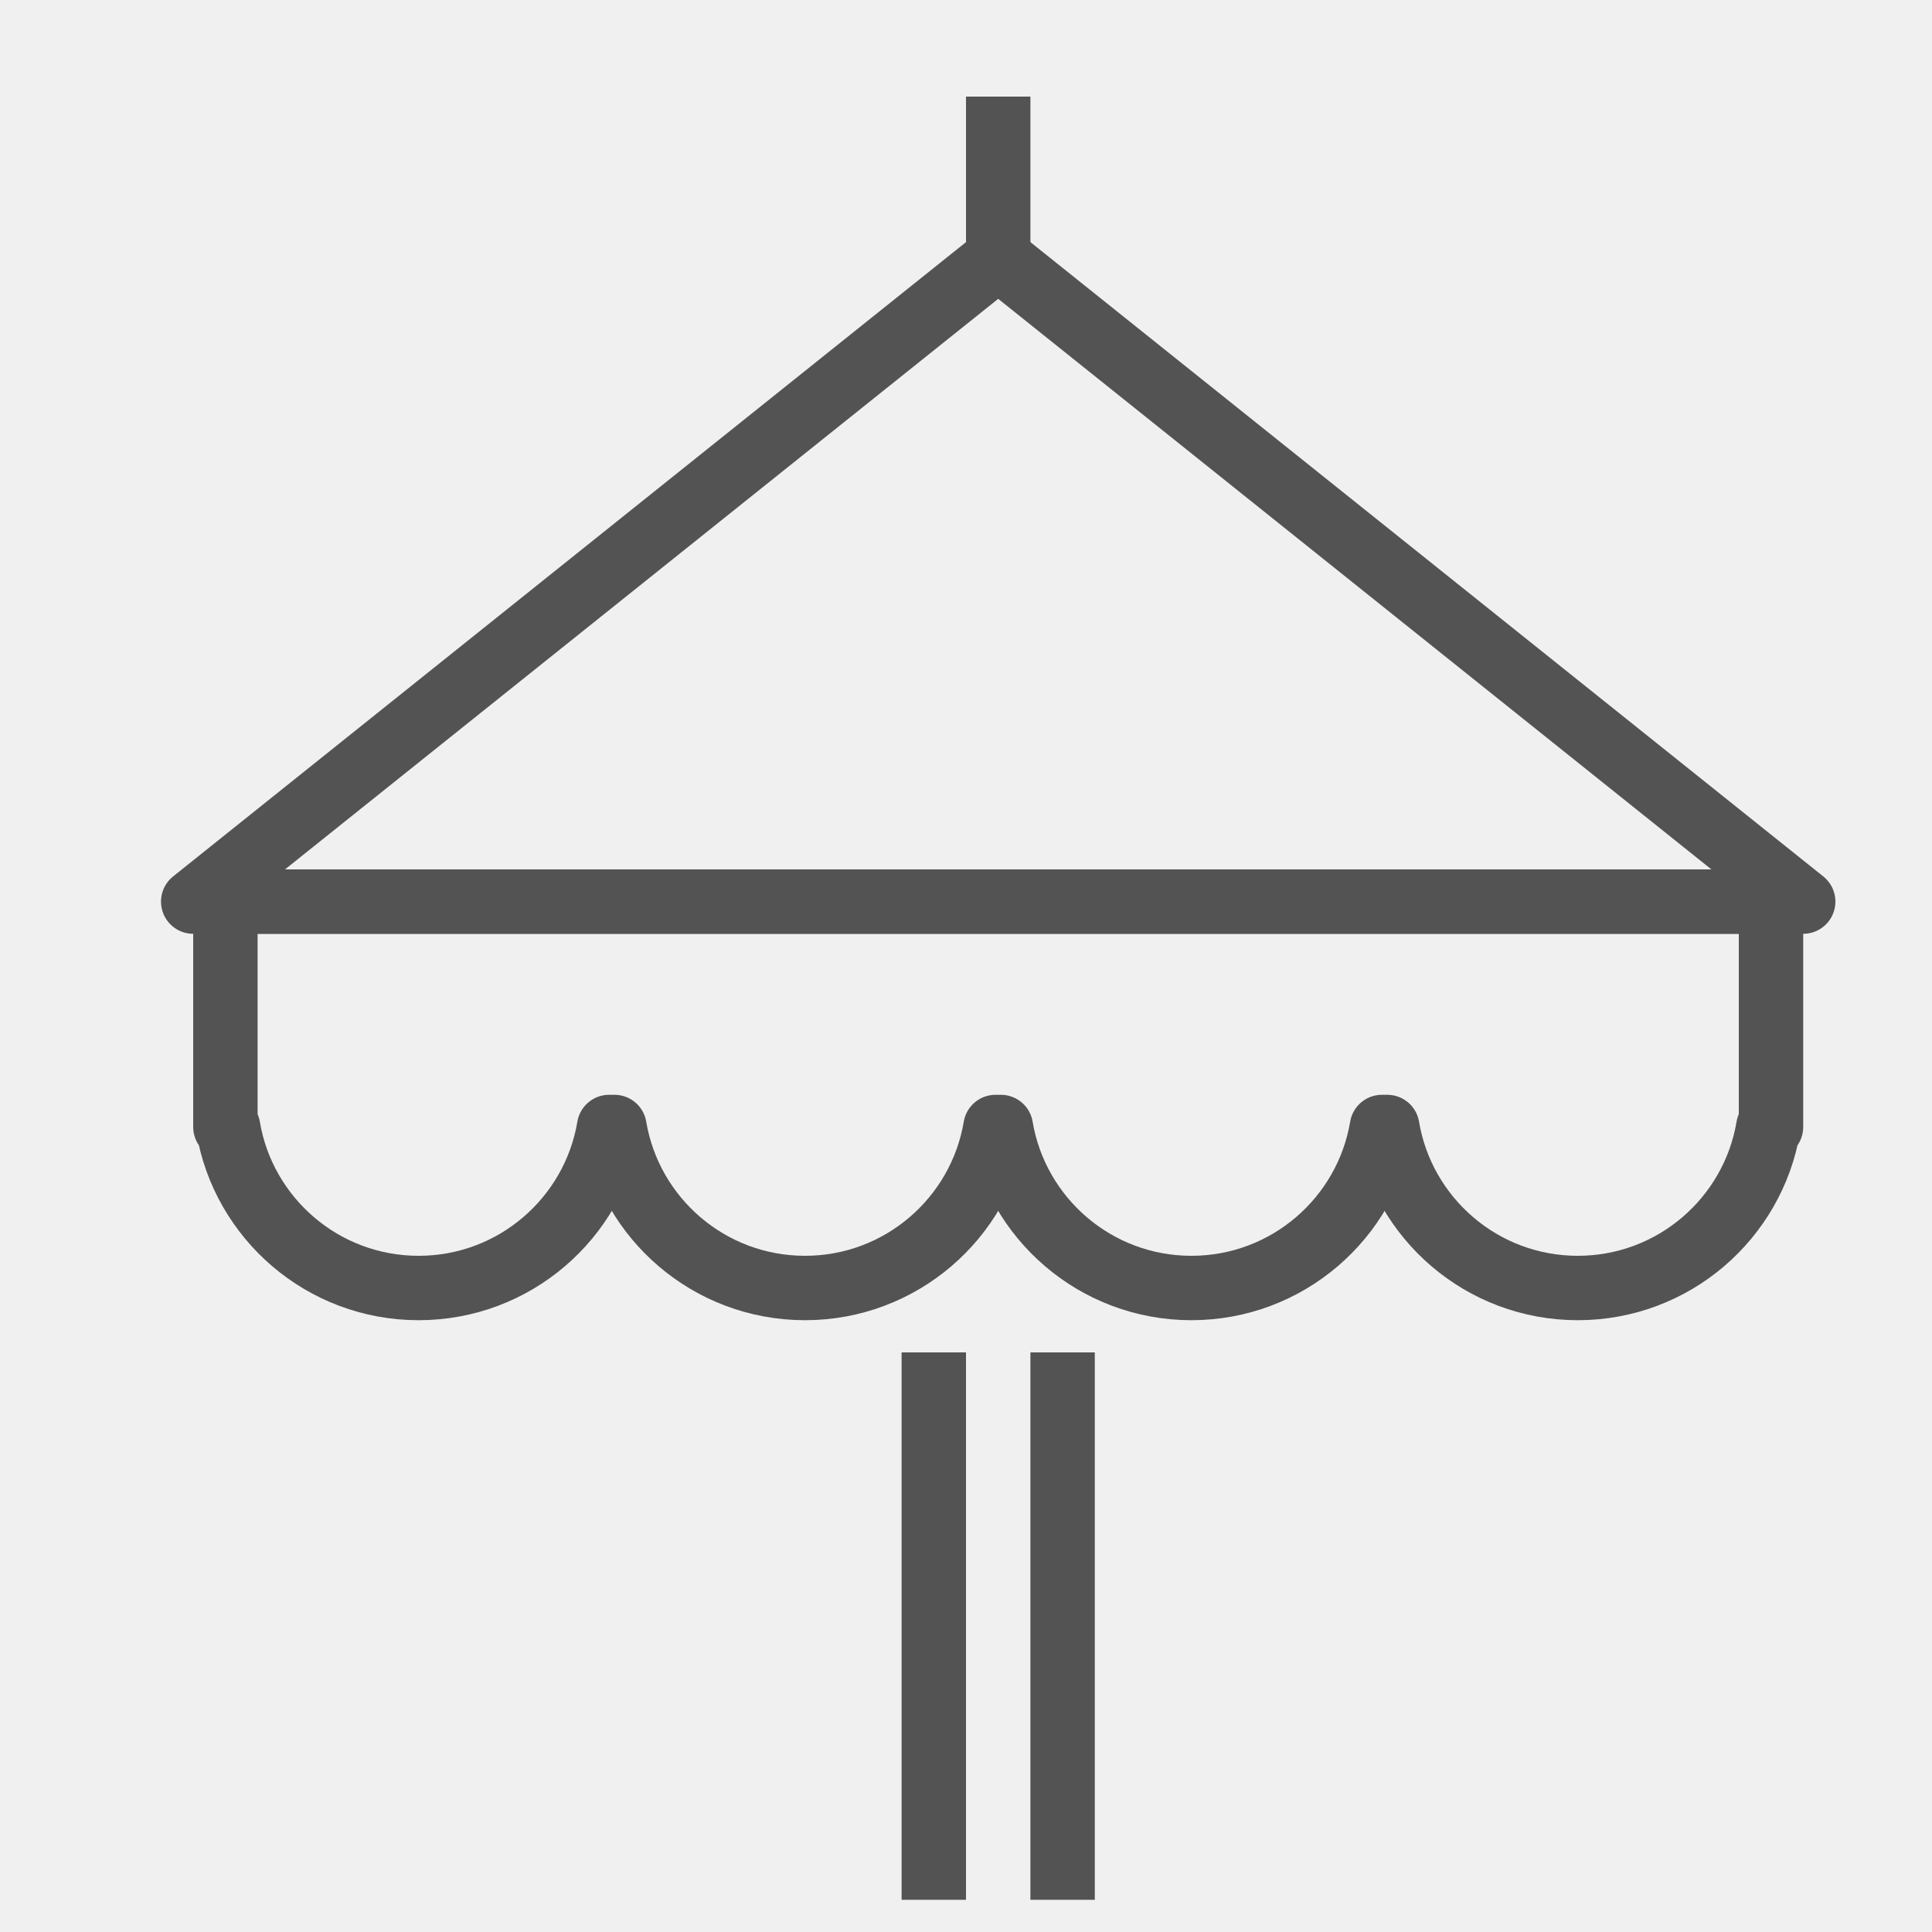
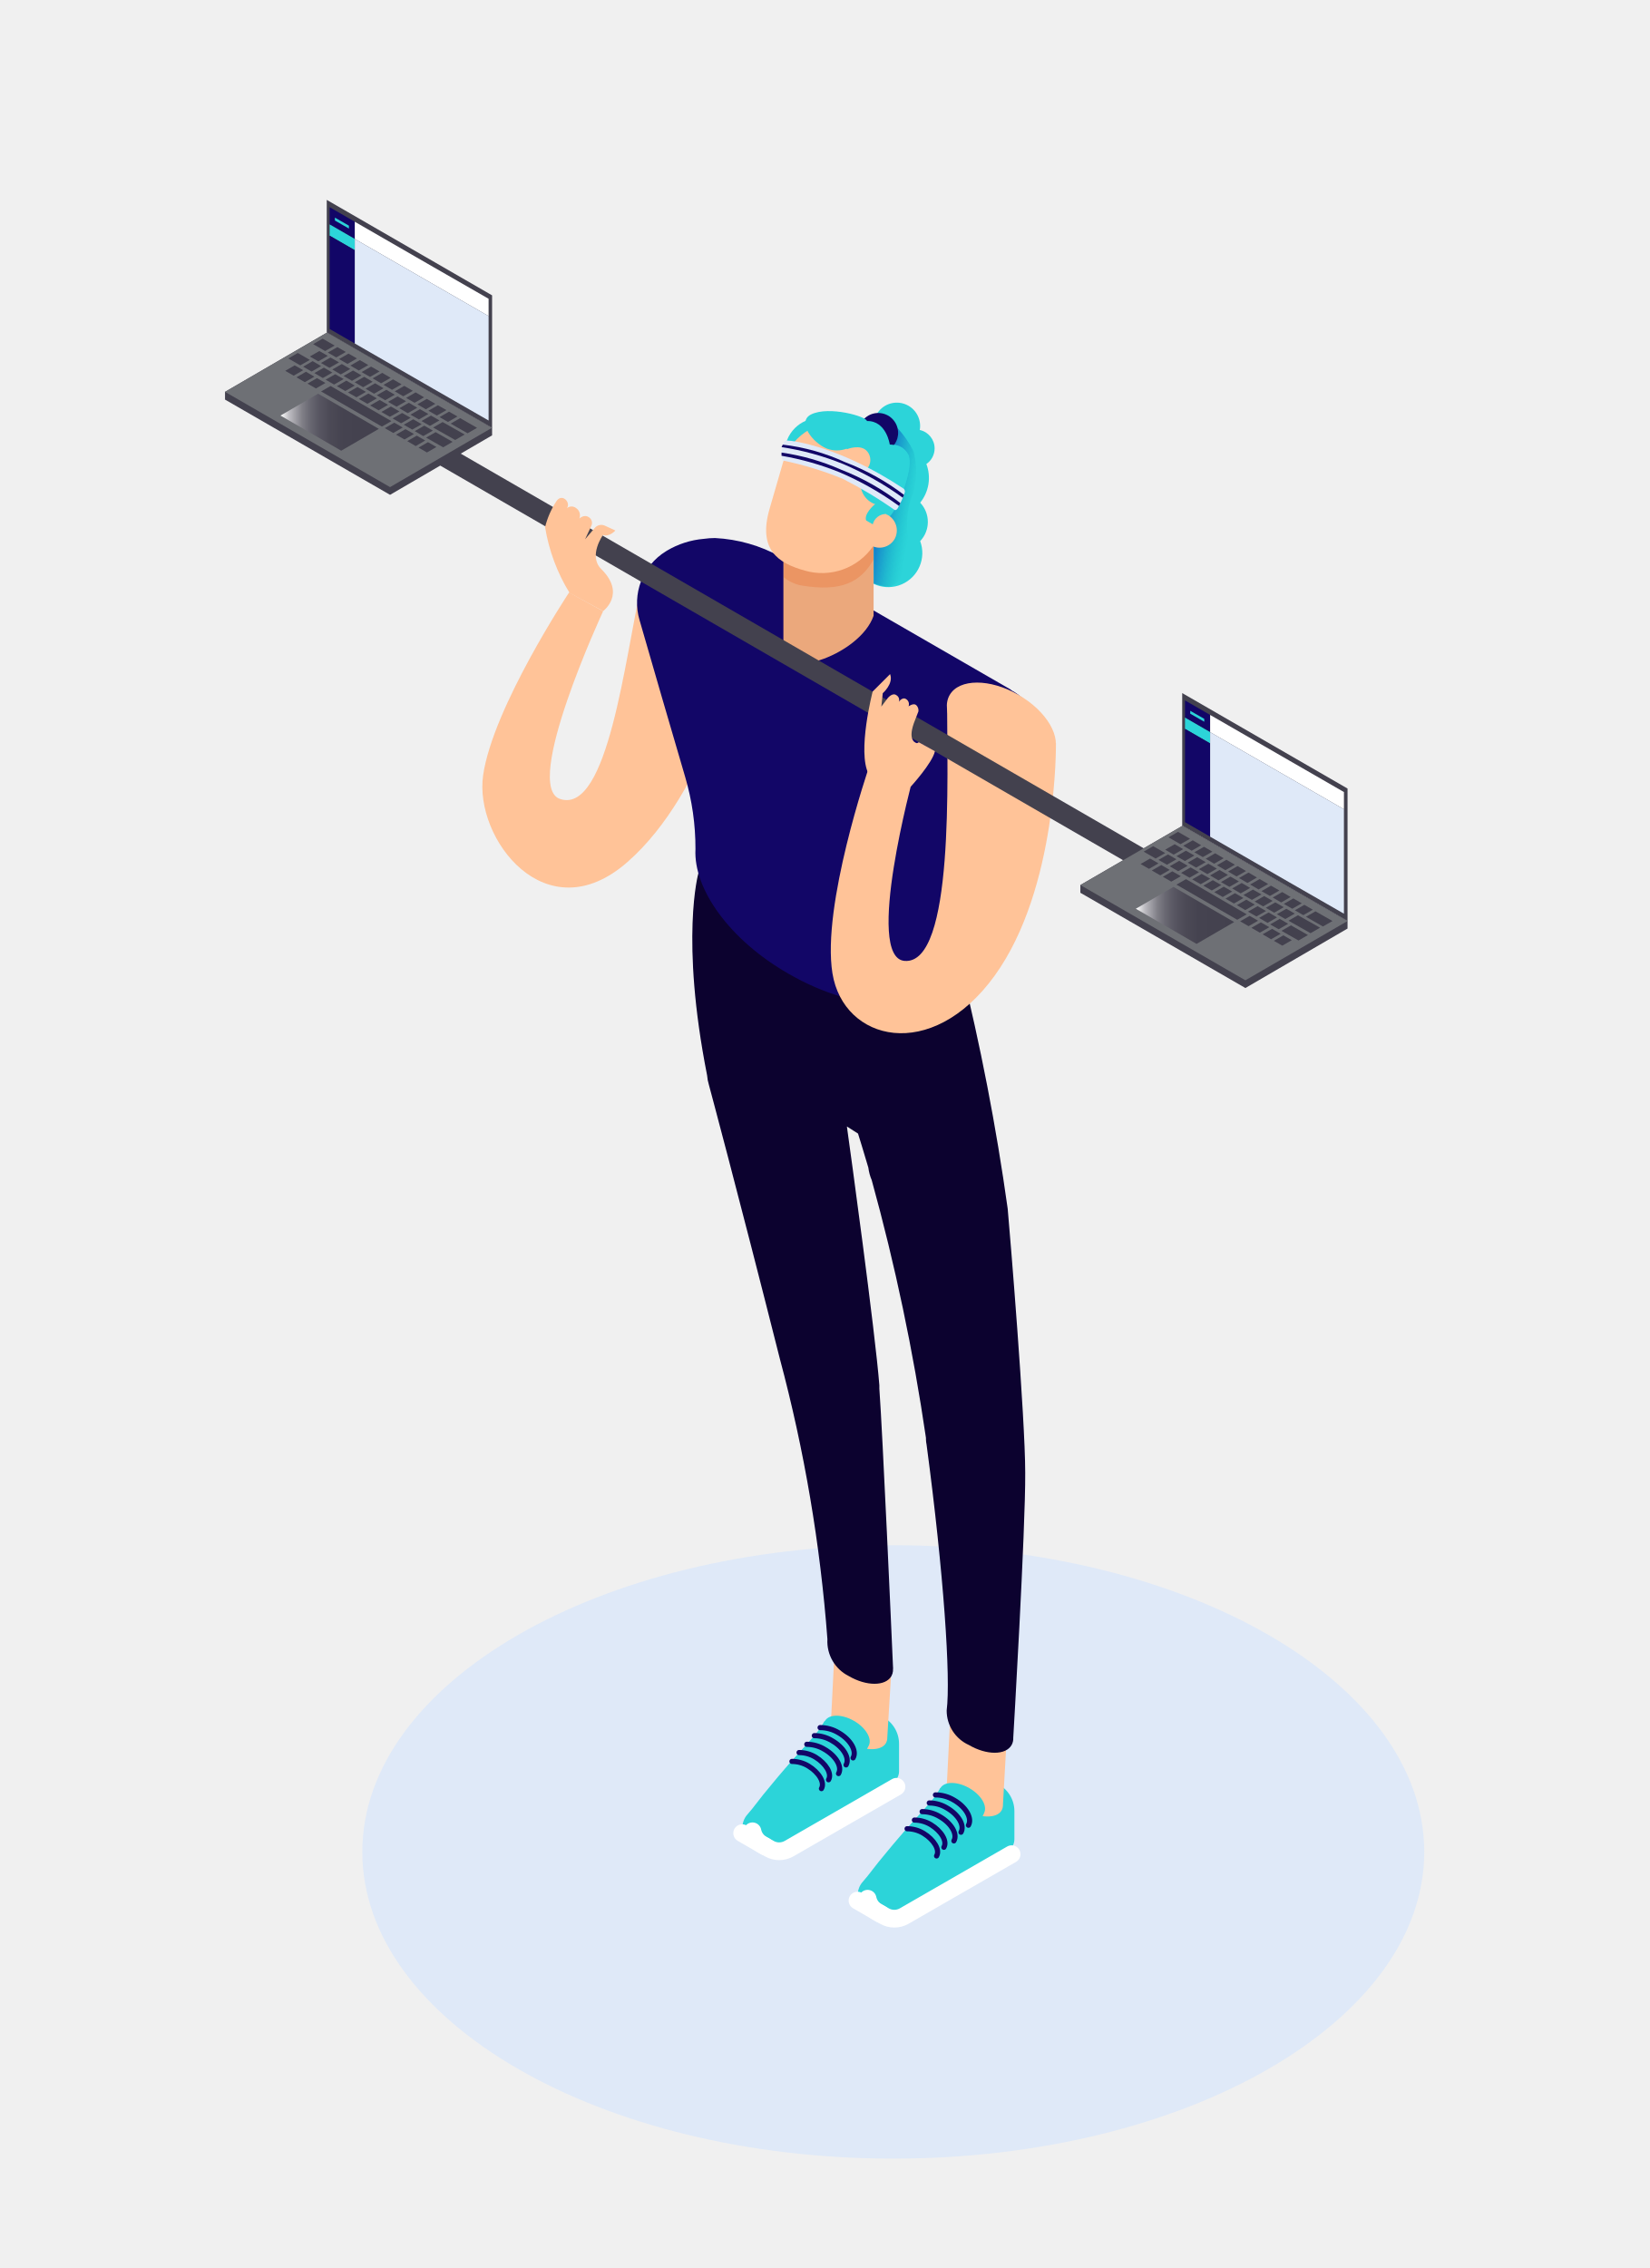
- <svg xmlns="http://www.w3.org/2000/svg" width="60px" height="60px" viewBox="0 0 60 60" version="1.1">
-   <defs />
-   <g id="outlined" stroke="none" stroke-width="1" fill="none" fill-rule="evenodd">
-     <g id="Activities_sliced" transform="translate(-240, 0)" />
-     <g id="Activities" transform="translate(-254, -1)" stroke="#535353" stroke-width="2" stroke-linejoin="round">
-       <g id="Umbrella" transform="translate(260, 5)">
-         <path d="M12.917,31 C12.441,33.838 9.973,36 7,36 C4.027,36 1.559,33.838 1.083,31 L1,31 L1,24 L49,24 L49,31 L48.917,31 C48.441,33.838 45.973,36 43,36 C40.027,36 37.559,33.838 37.083,31 L36.917,31 C36.441,33.838 33.973,36 31,36 C28.027,36 25.559,33.838 25.083,31 L24.917,31 C24.441,33.838 21.973,36 19,36 C16.027,36 13.559,33.838 13.083,31 L12.917,31 Z" id="Oval-800" stroke-linecap="round" />
-         <polygon id="Triangle-27" stroke-linecap="round" points="25 4 50 24 0 24 " />
-         <path d="M25,4 L25,0" id="Line" stroke-linecap="square" />
-         <path d="M23,39 L23,54" id="Line" stroke-linecap="square" />
-         <path d="M27,39 L27,54" id="Line" stroke-linecap="square" />
+ <svg xmlns="http://www.w3.org/2000/svg" xmlns:xlink="http://www.w3.org/1999/xlink" width="160" height="220" viewBox="0 0 160 220">
+   <defs>
+     <linearGradient id="f80a5d58-5c0a-458e-bb3a-8e0d3592bfed" x1="84.13" y1="48.8" x2="88.58" y2="49.58" gradientUnits="userSpaceOnUse">
+       <stop offset="0" stop-color="#5333ed" />
+       <stop offset="1" stop-color="#2cd4d9" stop-opacity="0" />
+     </linearGradient>
+     <linearGradient id="e9c36294-7fe8-4a10-a4e2-b9392292a346" x1="27.21" y1="40.95" x2="36.75" y2="40.95" gradientUnits="userSpaceOnUse">
+       <stop offset="0" stop-color="#fff" />
+       <stop offset="0.04" stop-color="#e2e2e4" />
+       <stop offset="0.09" stop-color="#bdbcc1" />
+       <stop offset="0.16" stop-color="#9c9ba2" />
+       <stop offset="0.22" stop-color="#807f87" />
+       <stop offset="0.3" stop-color="#696872" />
+       <stop offset="0.39" stop-color="#585662" />
+       <stop offset="0.5" stop-color="#4c4a56" />
+       <stop offset="0.64" stop-color="#454350" />
+       <stop offset="1" stop-color="#43414e" />
+     </linearGradient>
+     <linearGradient id="0ec6c475-5734-4359-b039-a021c5b3d8d9" x1="110.19" y1="88.8" x2="119.73" y2="88.8" xlink:href="#e9c36294-7fe8-4a10-a4e2-b9392292a346" />
+   </defs>
+   <g style="isolation: isolate">
+     <g id="29f8a410-2cbd-4727-bbc2-7b051085aa30" data-name="figures and interactions">
+       <g>
+         <ellipse cx="86.66" cy="179.64" rx="51.51" ry="29.75" style="fill: #dfe9f8" />
+         <g>
+           <path d="M90.67,43.5a1.83,1.83,0,0,0-1.44-1.79,2.26,2.26,0,1,0-4.1.87,3.92,3.92,0,0,0-.5,7.38,2.72,2.72,0,0,0-.09.67s0,.09,0,.13a3.31,3.31,0,1,0,4.73,1.73,2.71,2.71,0,0,0,0-3.73,3.81,3.81,0,0,0,.6-3.75A1.83,1.83,0,0,0,90.67,43.5Z" style="fill: #2cd4d9" />
+           <circle cx="85.2" cy="41.99" r="1.93" style="fill: #120667" />
+           <ellipse cx="66.88" cy="60.06" rx="3.35" ry="5.79" transform="translate(-22.62 68.34) rotate(-47.21)" style="fill: #ffc398" />
+           <path d="M71.65,62.94l-9.46-6C60.65,63.61,59,79,54.36,77.51c-3.77-1.18,4.15-18.22,4.15-18.22l-3.3-1.82s-7.39,11.15-8.34,17.73c-.89,6.13,6.09,15.36,14,8.42S71.65,62.94,71.65,62.94Z" style="fill: #ffc398" />
+           <path d="M87.22,171.85v-2.7a2.94,2.94,0,0,0-1.77-2.7l-.82-.35a3.6,3.6,0,0,0-3.89.66,69.31,69.31,0,0,0-6,6.48c-1,1.17-1.63,2.1-2.2,2.73a1.92,1.92,0,0,0,.49,3l.69.39a1.93,1.93,0,0,0,1.92,0L86.53,173A1.38,1.38,0,0,0,87.22,171.85Z" style="fill: #2cd4d9" />
+           <path d="M73,177.64a1.93,1.93,0,0,0,.94,1.29l.69.39a1.93,1.93,0,0,0,1.92,0l10.42-6" style="fill: none;stroke: #fff;stroke-linecap: round;stroke-miterlimit: 10;stroke-width: 1.72px" />
+           <path d="M86.51,161.4,81,159.33l-.35,7h0c-.22.83.53,2,1.83,2.75s3,.83,3.47,0a1.1,1.1,0,0,0,.13-.56h0Z" style="fill: #ffc398" />
+           <ellipse cx="82.15" cy="168.15" rx="1.41" ry="2.44" transform="translate(-104.55 155.22) rotate(-60)" style="fill: #2cd4d9" />
+           <path d="M76.4,171.31l2.34-2.65A9.57,9.57,0,0,0,80,166.93l4.23,2.44A4.18,4.18,0,0,1,83.14,171l-3.36,2.76Z" style="fill: #2cd4d9" />
+           <path d="M79.56,167.58a3.45,3.45,0,0,1,1.79.5c1.17.67,1.8,1.77,1.41,2.44" style="fill: none;stroke: #120667;stroke-linecap: round;stroke-miterlimit: 10;stroke-width: 0.5px" />
+           <path d="M78.27,169.2a3.32,3.32,0,0,1,1.72.49c1.13.65,1.73,1.7,1.36,2.35" style="fill: none;stroke: #120667;stroke-linecap: round;stroke-miterlimit: 10;stroke-width: 0.5px" />
+           <path d="M76.83,170.86a3.09,3.09,0,0,1,1.6.45c1,.61,1.61,1.59,1.26,2.19" style="fill: none;stroke: #120667;stroke-linecap: round;stroke-miterlimit: 10;stroke-width: 0.5px" />
+           <line x1="72" y1="177.82" x2="74.25" y2="179.12" style="fill: none;stroke: #fff;stroke-linecap: round;stroke-miterlimit: 10;stroke-width: 1.72px" />
+           <path d="M98.41,178.38v-2.7a2.94,2.94,0,0,0-1.77-2.7l-.82-.35a3.6,3.6,0,0,0-3.89.66,69.31,69.31,0,0,0-6,6.48c-1,1.17-1.63,2.1-2.2,2.73a1.92,1.92,0,0,0,.49,3l.69.39a1.93,1.93,0,0,0,1.92,0l10.86-6.27A1.38,1.38,0,0,0,98.41,178.38Z" style="fill: #2cd4d9" />
+           <path d="M84.17,184.18a1.93,1.93,0,0,0,.94,1.29l.69.39a1.93,1.93,0,0,0,1.92,0l10.42-6" style="fill: none;stroke: #fff;stroke-linecap: round;stroke-miterlimit: 10;stroke-width: 1.72px" />
+           <path d="M97.7,167.93l-5.48-2.07-.35,7h0c-.22.83.53,2,1.83,2.75s3,.83,3.47,0a1.1,1.1,0,0,0,.13-.56h0Z" style="fill: #ffc398" />
+           <path d="M99.46,142.87c0-5.37-1.48-23.18-1.7-25.62a229.7,229.7,0,0,0-4.58-23.66l0-.11c-.36-3.58-3.65-7.85-8.69-10.76-6.68-3.86-13.9-3.86-16.13,0a4.92,4.92,0,0,0-.61,2h0s-1.78,6.3.85,19.6a4.1,4.1,0,0,0,.17.9s2.72,10.09,6.88,26.56A148.1,148.1,0,0,1,80.27,159a3.76,3.76,0,0,0,2.07,3.58c1.71,1,3.57,1,4.14,0a1.26,1.26,0,0,0,.15-.48h0V162a1.64,1.64,0,0,0,0-.38c-.14-3.22-1-22.53-1.32-26.91l0-.22s0-.07,0-.11c-.41-5.24-2.85-23-3.15-25.11l1.08.69s.69,2.22,1,3.3h0a4.58,4.58,0,0,0,.33,1.22,205.72,205.72,0,0,1,5.26,25l0,.16a2.68,2.68,0,0,0,.06.49c1.67,12.51,2.35,22.64,1.95,25.79h0A3.66,3.66,0,0,0,94,169.27c1.71,1,3.57,1,4.14,0a1.32,1.32,0,0,0,.16-.71h0S99.5,148.25,99.46,142.87Z" style="fill: #0c022f" />
+           <ellipse cx="93.34" cy="174.68" rx="1.41" ry="2.44" transform="translate(-104.61 168.17) rotate(-60)" style="fill: #2cd4d9" />
+           <path d="M100.2,69.09l0,0a4.87,4.87,0,0,0-2.06-2.12L98,66.86l0,0L75.71,54a14.63,14.63,0,0,0-6.35-1.81,7.84,7.84,0,0,0-1.09.08,8.38,8.38,0,0,0-3.56,1.14l-.11.07a5.87,5.87,0,0,0-2.55,6.69c1.12,3.88,3.18,11,4.42,15.19a24.54,24.54,0,0,1,1,7h0c-.21,3.87,3.3,8.81,9,12.08,6.89,4,14.33,4,16.63,0a5.05,5.05,0,0,0,.62-1.9h0v0a6.27,6.27,0,0,0,0-1.53v-4l0-.21C93.92,86,104.32,76.11,100.2,69.09Z" style="fill: #120667" />
+           <path d="M87.59,177.84l2.34-2.65a9.57,9.57,0,0,0,1.29-1.74l4.23,2.44a4.18,4.18,0,0,1-1.13,1.65L91,180.31Z" style="fill: #2cd4d9" />
+           <path d="M90.75,174.11a3.45,3.45,0,0,1,1.79.5c1.17.67,1.8,1.77,1.41,2.44" style="fill: none;stroke: #120667;stroke-linecap: round;stroke-miterlimit: 10;stroke-width: 0.5px" />
+           <path d="M89.46,175.73a3.32,3.32,0,0,1,1.72.49c1.13.65,1.73,1.7,1.36,2.35" style="fill: none;stroke: #120667;stroke-linecap: round;stroke-miterlimit: 10;stroke-width: 0.5px" />
+           <path d="M88,177.39a3.09,3.09,0,0,1,1.6.45c1,.61,1.61,1.59,1.26,2.19" style="fill: none;stroke: #120667;stroke-linecap: round;stroke-miterlimit: 10;stroke-width: 0.5px" />
+           <path d="M79,168.36a3.32,3.32,0,0,1,1.72.49c1.13.65,1.73,1.7,1.36,2.35" style="fill: none;stroke: #120667;stroke-linecap: round;stroke-miterlimit: 10;stroke-width: 0.5px" />
+           <path d="M77.52,170a3.09,3.09,0,0,1,1.6.45c1,.61,1.61,1.59,1.26,2.19" style="fill: none;stroke: #120667;stroke-linecap: round;stroke-miterlimit: 10;stroke-width: 0.5px" />
+           <path d="M90.15,174.89a3.32,3.32,0,0,1,1.72.49c1.13.65,1.73,1.7,1.36,2.35" style="fill: none;stroke: #120667;stroke-linecap: round;stroke-miterlimit: 10;stroke-width: 0.5px" />
+           <path d="M88.71,176.55a3.09,3.09,0,0,1,1.6.45c1,.61,1.61,1.59,1.26,2.19" style="fill: none;stroke: #120667;stroke-linecap: round;stroke-miterlimit: 10;stroke-width: 0.5px" />
+           <ellipse cx="97.15" cy="70.31" rx="3.35" ry="5.79" transform="translate(-12.32 119.29) rotate(-60)" style="fill: #ffc398" />
+           <path d="M102.44,72.07,91.88,68.28c0,6.89.73,25.31-4.12,24.93-3.94-.31.84-17.88.84-17.88l-4.3-.91s-4.61,13.42-3.54,20,9.58,8.73,15.73.23S102.44,72.07,102.44,72.07Z" style="fill: #ffc398" />
+           <circle cx="79.5" cy="43.91" r="3.38" transform="translate(9.09 101.28) rotate(-68.08)" style="fill: #2cd4d9" />
+           <path d="M84.75,59.73l0-9.4-8.75,0V63.12C76.07,66,83.46,63.45,84.75,59.73Z" style="fill: #eba87c" />
+           <path d="M76.05,56l0-4.49,8.69.28v2.5c-1.25,2.19-3.13,3.15-7,2.5A3.67,3.67,0,0,1,76.05,56Z" style="fill: #ffc398;opacity: 0.5;mix-blend-mode: multiply" />
+           <path d="M87.06,41.51a9.68,9.68,0,0,1,1.57,2.28,7.73,7.73,0,0,1-.39,5,9.51,9.51,0,0,0-.15,3.44c.12,1.64-.25,4.32-1.85,4.67a4.29,4.29,0,0,1-1.47-.31s0-3.76,0-3.85c.23-1.29,1.72-2.61,1.57-2.69a10.61,10.61,0,0,0,1.56-3.32c.5-1.92.35-2.54.09-2.84a1.74,1.74,0,0,0-1.26-.75A2,2,0,0,0,87.06,41.51Z" style="mix-blend-mode: multiply;fill: url(#f80a5d58-5c0a-458e-bb3a-8e0d3592bfed)" />
+           <path d="M86.82,52.23a1.72,1.72,0,0,0-.76-2.31s-.06,0-.09,0L86.53,48a5.51,5.51,0,0,0-10.59-3.06l-1.28,4.41c-1.14,3.95.79,5.27,3.42,6A6,6,0,0,0,84.69,53,1.69,1.69,0,0,0,86.82,52.23Z" style="fill: #ffc398" />
+           <path d="M87.56,47.73c0-.14,1-2.34.59-3.48s-1.83-1.13-1.83-1.13S86,40.8,84.1,40.84c0-.42-3.66-1.5-5.41-.64-1.4.69.09,2.74,1.54,3.32a2.77,2.77,0,0,0,1.92,0l0,.06s1.37-.57,2,.23a1.3,1.3,0,0,1-.31,1.9,3.5,3.5,0,0,0-.21.39,2.14,2.14,0,0,0,1.19,2.78l.09,0c-.18.15-1.12,1-.88,1.61l.64.37a1.32,1.32,0,0,1,1.35-1,.64.64,0,0,1,.37.16A6.93,6.93,0,0,0,87.56,47.73Z" style="fill: #2cd4d9" />
+           <g>
+             <line x1="32.29" y1="37.99" x2="125.11" y2="91.62" style="fill: none;stroke: #43414e;stroke-miterlimit: 10;stroke-width: 2px" />
+             <g>
+               <polygon points="21.83 38.76 37.84 48 47.74 42.23 47.74 41.49 31.74 32.25 21.83 38.01 21.83 38.76" style="fill: #43414e" />
+               <polygon points="21.83 38.01 37.84 47.25 47.74 41.49 31.74 32.25 21.83 38.01" style="fill: #6e7075" />
+               <polygon points="31.7 19.39 31.7 32.24 47.74 41.5 47.74 28.65 31.7 19.39" style="fill: #43414e" />
+               <g>
+                 <g>
+                   <polygon points="31.98 21.72 31.98 20.1 34.42 21.51 34.42 23.18 31.98 21.77 31.98 21.72" style="fill: #120667" />
+                   <polygon points="34.42 23.18 34.42 24.27 31.98 22.86 31.98 21.77 34.42 23.18" style="fill: #2cd4d9" />
+                 </g>
+                 <polygon points="31.98 22.86 34.42 24.27 34.42 33.32 31.98 31.91 31.98 22.86" style="fill: #120667" />
+                 <polygon points="34.42 21.51 42.07 25.92 47.4 28.98 47.4 30.61 47.4 30.66 34.42 23.18 34.42 21.51" style="fill: #fff" />
+                 <polygon points="34.42 23.18 47.4 30.66 47.4 40.79 42.07 37.73 34.42 33.32 34.42 23.18" style="fill: #dfe9f8" />
+                 <polygon points="33.85 21.89 33.85 22.17 32.49 21.39 32.49 21.11 33.85 21.89" style="fill: #2cd4d9" />
+               </g>
+               <polygon points="27.21 40.31 33.1 43.72 36.75 41.6 30.86 38.19 27.21 40.31" style="fill: url(#e9c36294-7fe8-4a10-a4e2-b9392292a346)" />
+               <polygon points="31.15 37.97 37.05 41.38 37.97 40.85 32.07 37.44 31.15 37.97" style="fill: #43414e" />
+               <polygon points="31.57 37.15 30.75 36.68 29.83 37.21 30.65 37.68 31.57 37.15" style="fill: #43414e" />
+               <polygon points="30.06 34.91 28.89 34.24 27.97 34.77 29.13 35.44 30.06 34.91" style="fill: #43414e" />
+               <polygon points="32.47 33.52 31.3 32.85 30.38 33.38 31.54 34.05 32.47 33.52" style="fill: #43414e" />
+               <polygon points="43.91 42.86 42.26 41.92 41.34 42.45 42.99 43.39 43.91 42.86" style="fill: #43414e" />
+               <polygon points="45.08 42.15 42.94 40.94 42.02 41.47 44.16 42.68 45.08 42.15" style="fill: #43414e" />
+               <polygon points="46.28 41.5 44.64 40.56 43.72 41.09 45.36 42.03 46.28 41.5" style="fill: #43414e" />
+               <polygon points="29.41 35.91 28.59 35.44 27.67 35.97 28.49 36.44 29.41 35.91" style="fill: #43414e" />
+               <polygon points="30.5 36.54 29.68 36.06 28.76 36.6 29.57 37.07 30.5 36.54" style="fill: #43414e" />
+               <polygon points="35.5 38.01 34.68 37.54 33.76 38.07 34.58 38.54 35.5 38.01" style="fill: #43414e" />
+               <polygon points="31.15 35.51 30.33 35.03 29.41 35.57 30.23 36.04 31.15 35.51" style="fill: #43414e" />
+               <polygon points="32.24 36.14 31.42 35.66 30.5 36.19 31.32 36.67 32.24 36.14" style="fill: #43414e" />
+               <polygon points="33.34 36.77 32.52 36.3 31.59 36.83 32.41 37.3 33.34 36.77" style="fill: #43414e" />
+               <polygon points="34.42 37.4 33.6 36.92 32.68 37.46 33.5 37.93 34.42 37.4" style="fill: #43414e" />
+               <polygon points="40.91 41.15 40.09 40.67 39.17 41.2 39.99 41.67 40.91 41.15" style="fill: #43414e" />
+               <polygon points="41.99 41.77 41.16 41.29 40.24 41.82 41.06 42.3 41.99 41.77" style="fill: #43414e" />
+               <polygon points="36.56 38.64 35.74 38.17 34.82 38.7 35.64 39.17 36.56 38.64" style="fill: #43414e" />
+               <polygon points="37.65 39.27 36.83 38.8 35.91 39.33 36.73 39.8 37.65 39.27" style="fill: #43414e" />
+               <polygon points="38.75 39.91 37.92 39.43 37 39.96 37.82 40.43 38.75 39.91" style="fill: #43414e" />
+               <polygon points="39.84 40.53 39.01 40.06 38.09 40.59 38.91 41.06 39.84 40.53" style="fill: #43414e" />
+               <polygon points="36.15 37.03 35.33 36.55 34.41 37.08 35.23 37.56 36.15 37.03" style="fill: #43414e" />
+               <polygon points="31.8 34.52 30.98 34.05 30.06 34.58 30.88 35.05 31.8 34.52" style="fill: #43414e" />
+               <polygon points="32.89 35.15 32.06 34.68 31.14 35.21 31.96 35.68 32.89 35.15" style="fill: #43414e" />
+               <polygon points="33.98 35.79 33.16 35.31 32.24 35.84 33.06 36.32 33.98 35.79" style="fill: #43414e" />
+               <polygon points="35.07 36.41 34.25 35.94 33.33 36.47 34.15 36.94 35.07 36.41" style="fill: #43414e" />
+               <polygon points="41.56 40.16 40.74 39.69 39.82 40.22 40.64 40.69 41.56 40.16" style="fill: #43414e" />
+               <polygon points="42.63 40.78 41.81 40.31 40.89 40.84 41.71 41.31 42.63 40.78" style="fill: #43414e" />
+               <polygon points="37.21 37.66 36.39 37.18 35.47 37.71 36.29 38.19 37.21 37.66" style="fill: #43414e" />
+               <polygon points="38.3 38.29 37.48 37.81 36.55 38.34 37.37 38.82 38.3 38.29" style="fill: #43414e" />
+               <polygon points="39.39 38.92 38.57 38.45 37.65 38.98 38.47 39.45 39.39 38.92" style="fill: #43414e" />
+               <polygon points="40.48 39.55 39.66 39.07 38.74 39.6 39.56 40.08 40.48 39.55" style="fill: #43414e" />
+               <polygon points="37.9 36.65 37.08 36.17 36.15 36.7 36.97 37.18 37.9 36.65" style="fill: #43414e" />
+               <polygon points="33.55 34.14 32.73 33.67 31.8 34.2 32.62 34.67 33.55 34.14" style="fill: #43414e" />
+               <polygon points="34.63 34.77 33.81 34.3 32.89 34.83 33.71 35.3 34.63 34.77" style="fill: #43414e" />
+               <polygon points="35.73 35.41 34.91 34.93 33.99 35.46 34.81 35.94 35.73 35.41" style="fill: #43414e" />
+               <polygon points="36.82 36.03 36 35.56 35.08 36.09 35.9 36.56 36.82 36.03" style="fill: #43414e" />
+               <polygon points="43.31 39.78 42.48 39.31 41.56 39.84 42.38 40.31 43.31 39.78" style="fill: #43414e" />
+               <polygon points="44.38 40.4 43.56 39.93 42.64 40.46 43.46 40.93 44.38 40.4" style="fill: #43414e" />
+               <polygon points="38.96 37.28 38.13 36.8 37.21 37.33 38.03 37.81 38.96 37.28" style="fill: #43414e" />
+               <polygon points="40.05 37.91 39.22 37.43 38.3 37.96 39.12 38.44 40.05 37.91" style="fill: #43414e" />
+               <polygon points="41.14 38.54 40.32 38.06 39.4 38.6 40.22 39.07 41.14 38.54" style="fill: #43414e" />
+               <polygon points="42.23 39.17 41.41 38.69 40.49 39.22 41.31 39.7 42.23 39.17" style="fill: #43414e" />
+               <polygon points="39.07 41.47 38.25 41 37.33 41.53 38.15 42 39.07 41.47" style="fill: #43414e" />
+               <polygon points="40.16 42.1 39.34 41.63 38.42 42.16 39.24 42.63 40.16 42.1" style="fill: #43414e" />
+               <polygon points="41.25 42.73 40.43 42.26 39.51 42.79 40.33 43.27 41.25 42.73" style="fill: #43414e" />
+               <polygon points="42.34 43.36 41.52 42.89 40.6 43.42 41.42 43.89 42.34 43.36" style="fill: #43414e" />
+             </g>
+             <g>
+               <polygon points="104.81 86.6 120.82 95.84 130.73 90.07 130.73 89.34 114.72 80.1 104.81 85.85 104.81 86.6" style="fill: #43414e" />
+               <polygon points="104.81 85.85 120.82 95.09 130.73 89.34 114.72 80.1 104.81 85.85" style="fill: #6e7075" />
+               <polygon points="114.69 67.23 114.69 80.08 130.73 89.34 130.73 76.49 114.69 67.23" style="fill: #43414e" />
+               <g>
+                 <g>
+                   <polygon points="114.96 69.57 114.96 67.94 117.4 69.35 117.4 71.02 114.96 69.61 114.96 69.57" style="fill: #120667" />
+                   <polygon points="117.4 71.02 117.4 72.11 114.96 70.7 114.96 69.61 117.4 71.02" style="fill: #2cd4d9" />
+                 </g>
+                 <polygon points="114.96 70.7 117.4 72.11 117.4 81.16 114.96 79.75 114.96 70.7" style="fill: #120667" />
+                 <polygon points="117.4 69.35 125.05 73.76 130.38 76.83 130.38 78.45 130.38 78.5 117.4 71.02 117.4 69.35" style="fill: #fff" />
+                 <polygon points="117.4 71.02 130.38 78.5 130.38 88.63 125.05 85.57 117.4 81.16 117.4 71.02" style="fill: #dfe9f8" />
+                 <polygon points="116.83 69.73 116.83 70.01 115.47 69.23 115.47 68.95 116.83 69.73" style="fill: #2cd4d9" />
+               </g>
+               <polygon points="110.19 88.15 116.08 91.56 119.73 89.44 113.84 86.03 110.19 88.15" style="fill: url(#0ec6c475-5734-4359-b039-a021c5b3d8d9)" />
+               <polygon points="114.13 85.81 120.03 89.22 120.95 88.69 115.06 85.28 114.13 85.81" style="fill: #43414e" />
+               <polygon points="114.56 84.99 113.73 84.52 112.81 85.05 113.63 85.52 114.56 84.99" style="fill: #43414e" />
+               <polygon points="113.04 82.75 111.87 82.08 110.95 82.61 112.11 83.28 113.04 82.75" style="fill: #43414e" />
+               <polygon points="115.45 81.36 114.28 80.69 113.36 81.22 114.52 81.89 115.45 81.36" style="fill: #43414e" />
+               <polygon points="126.89 90.7 125.24 89.76 124.32 90.29 125.97 91.23 126.89 90.7" style="fill: #43414e" />
+               <polygon points="128.06 89.99 125.92 88.78 125 89.31 127.14 90.52 128.06 89.99" style="fill: #43414e" />
+               <polygon points="129.27 89.34 127.62 88.4 126.7 88.93 128.34 89.87 129.27 89.34" style="fill: #43414e" />
+               <polygon points="112.39 83.75 111.57 83.28 110.65 83.81 111.47 84.28 112.39 83.75" style="fill: #43414e" />
+               <polygon points="113.48 84.38 112.66 83.91 111.74 84.44 112.56 84.91 113.48 84.38" style="fill: #43414e" />
+               <polygon points="118.48 85.85 117.66 85.38 116.74 85.91 117.56 86.38 118.48 85.85" style="fill: #43414e" />
+               <polygon points="114.13 83.35 113.31 82.88 112.39 83.41 113.21 83.88 114.13 83.35" style="fill: #43414e" />
+               <polygon points="115.22 83.98 114.4 83.5 113.48 84.03 114.3 84.51 115.22 83.98" style="fill: #43414e" />
+               <polygon points="116.32 84.61 115.5 84.14 114.58 84.67 115.4 85.14 116.32 84.61" style="fill: #43414e" />
+               <polygon points="117.41 85.24 116.58 84.77 115.66 85.3 116.48 85.77 117.41 85.24" style="fill: #43414e" />
+               <polygon points="123.89 88.99 123.07 88.51 122.15 89.04 122.97 89.52 123.89 88.99" style="fill: #43414e" />
+               <polygon points="124.97 89.61 124.15 89.13 123.22 89.67 124.05 90.14 124.97 89.61" style="fill: #43414e" />
+               <polygon points="119.54 86.48 118.72 86.01 117.8 86.54 118.62 87.01 119.54 86.48" style="fill: #43414e" />
+               <polygon points="120.63 87.11 119.81 86.64 118.89 87.17 119.71 87.64 120.63 87.11" style="fill: #43414e" />
+               <polygon points="121.73 87.75 120.91 87.27 119.99 87.8 120.81 88.28 121.73 87.75" style="fill: #43414e" />
+               <polygon points="122.82 88.37 122 87.9 121.07 88.43 121.89 88.9 122.82 88.37" style="fill: #43414e" />
+               <polygon points="119.13 84.87 118.31 84.39 117.39 84.92 118.21 85.4 119.13 84.87" style="fill: #43414e" />
+               <polygon points="114.78 82.37 113.96 81.89 113.04 82.42 113.86 82.9 114.78 82.37" style="fill: #43414e" />
+               <polygon points="115.87 82.99 115.05 82.52 114.13 83.05 114.95 83.52 115.87 82.99" style="fill: #43414e" />
+               <polygon points="116.97 83.63 116.14 83.15 115.22 83.68 116.04 84.16 116.97 83.63" style="fill: #43414e" />
+               <polygon points="118.05 84.26 117.23 83.78 116.31 84.31 117.13 84.79 118.05 84.26" style="fill: #43414e" />
+               <polygon points="124.54 88 123.72 87.53 122.8 88.06 123.62 88.53 124.54 88" style="fill: #43414e" />
+               <polygon points="125.61 88.62 124.79 88.15 123.87 88.68 124.69 89.15 125.61 88.62" style="fill: #43414e" />
+               <polygon points="120.19 85.5 119.37 85.03 118.45 85.56 119.27 86.03 120.19 85.5" style="fill: #43414e" />
+               <polygon points="121.28 86.13 120.46 85.65 119.54 86.18 120.36 86.66 121.28 86.13" style="fill: #43414e" />
+               <polygon points="122.38 86.76 121.55 86.29 120.63 86.82 121.45 87.29 122.38 86.76" style="fill: #43414e" />
+               <polygon points="123.46 87.39 122.64 86.92 121.72 87.45 122.54 87.92 123.46 87.39" style="fill: #43414e" />
+               <polygon points="120.88 84.49 120.06 84.01 119.14 84.54 119.96 85.02 120.88 84.49" style="fill: #43414e" />
+               <polygon points="116.53 81.99 115.71 81.51 114.79 82.04 115.61 82.52 116.53 81.99" style="fill: #43414e" />
+               <polygon points="117.62 82.61 116.8 82.14 115.87 82.67 116.69 83.14 117.62 82.61" style="fill: #43414e" />
+               <polygon points="118.71 83.25 117.89 82.77 116.97 83.3 117.79 83.78 118.71 83.25" style="fill: #43414e" />
+               <polygon points="119.8 83.88 118.98 83.4 118.06 83.93 118.88 84.41 119.8 83.88" style="fill: #43414e" />
+               <polygon points="126.29 87.62 125.47 87.15 124.55 87.68 125.37 88.15 126.29 87.62" style="fill: #43414e" />
+               <polygon points="127.36 88.24 126.54 87.77 125.62 88.3 126.44 88.77 127.36 88.24" style="fill: #43414e" />
+               <polygon points="121.94 85.12 121.12 84.64 120.2 85.17 121.02 85.65 121.94 85.12" style="fill: #43414e" />
+               <polygon points="123.03 85.75 122.2 85.27 121.28 85.8 122.1 86.28 123.03 85.75" style="fill: #43414e" />
+               <polygon points="124.12 86.38 123.3 85.91 122.38 86.44 123.2 86.91 124.12 86.38" style="fill: #43414e" />
+               <polygon points="125.21 87.01 124.39 86.53 123.47 87.06 124.29 87.54 125.21 87.01" style="fill: #43414e" />
+               <polygon points="122.05 89.31 121.23 88.84 120.31 89.37 121.13 89.84 122.05 89.31" style="fill: #43414e" />
+               <polygon points="123.14 89.94 122.32 89.47 121.4 90 122.22 90.47 123.14 89.94" style="fill: #43414e" />
+               <polygon points="124.24 90.58 123.41 90.1 122.49 90.63 123.31 91.11 124.24 90.58" style="fill: #43414e" />
+               <polygon points="125.32 91.2 124.5 90.73 123.58 91.26 124.4 91.73 125.32 91.2" style="fill: #43414e" />
+             </g>
+           </g>
+           <path d="M88.38,76.28S90.46,74,90.7,72.87L89.14,72l-.17.09S88,72,88.66,70.14L89.1,69a.71.71,0,0,0-.23-.62c-.28-.2-.73.14-.73.14a.58.58,0,0,0-.21-.69c-.39-.28-.73.25-.73.25a.53.53,0,0,0-.23-.64c-.39-.3-.85.28-.85.28l-.62.82.14-1.3s1.07-.92.71-1.85l-1.69,1.69s-1.52,5.85-.39,8A3,3,0,0,0,88.38,76.28Z" style="fill: #ffc398" />
+           <path d="M58.51,59.28s2.26-1.67-.18-4.08c-1.29-1.27.17-3.31.17-3.31.61.23,1.2-.43,1.2-.43l-1-.46a.83.83,0,0,0-1,.21l-.94,1.1L57.37,51a.65.65,0,0,0-.3-.86c-.41-.26-.87.16-.87.16a.83.83,0,0,0-.29-1,.71.71,0,0,0-.92,0c.43-.55-.46-1.49-1-.7a8.19,8.19,0,0,0-1.11,2.53,17.56,17.56,0,0,0,2.38,6.39Z" style="fill: #ffc398" />
+           <path d="M76.33,42.73c.64,0,5.22.62,11.3,4.65,0,0,.16.07.16.34a9.26,9.26,0,0,1-.71,1.6s-.15.25-.33.12a40.71,40.71,0,0,0-5-3A33,33,0,0,0,76,44.68C75.71,44.63,75.73,42.73,76.33,42.73Z" style="fill: #dfe9f8" />
+           <path d="M75.94,43.13a20,20,0,0,1,6,1.68A23.07,23.07,0,0,1,87.7,48l-.12.28a29.7,29.7,0,0,0-5.76-3.26,26.55,26.55,0,0,0-6-1.65Z" style="fill: #120667" />
+           <path d="M75.82,43.9a21.89,21.89,0,0,1,5.78,1.66,23.07,23.07,0,0,1,5.75,3.24l-.13.28a29.58,29.58,0,0,0-5.75-3.26,27.49,27.49,0,0,0-5.65-1.61Z" style="fill: #120667" />
+           <line x1="83.19" y1="184.36" x2="85.44" y2="185.66" style="fill: none;stroke: #fff;stroke-linecap: round;stroke-miterlimit: 10;stroke-width: 1.72px" />
+         </g>
      </g>
    </g>
  </g>
</svg>
